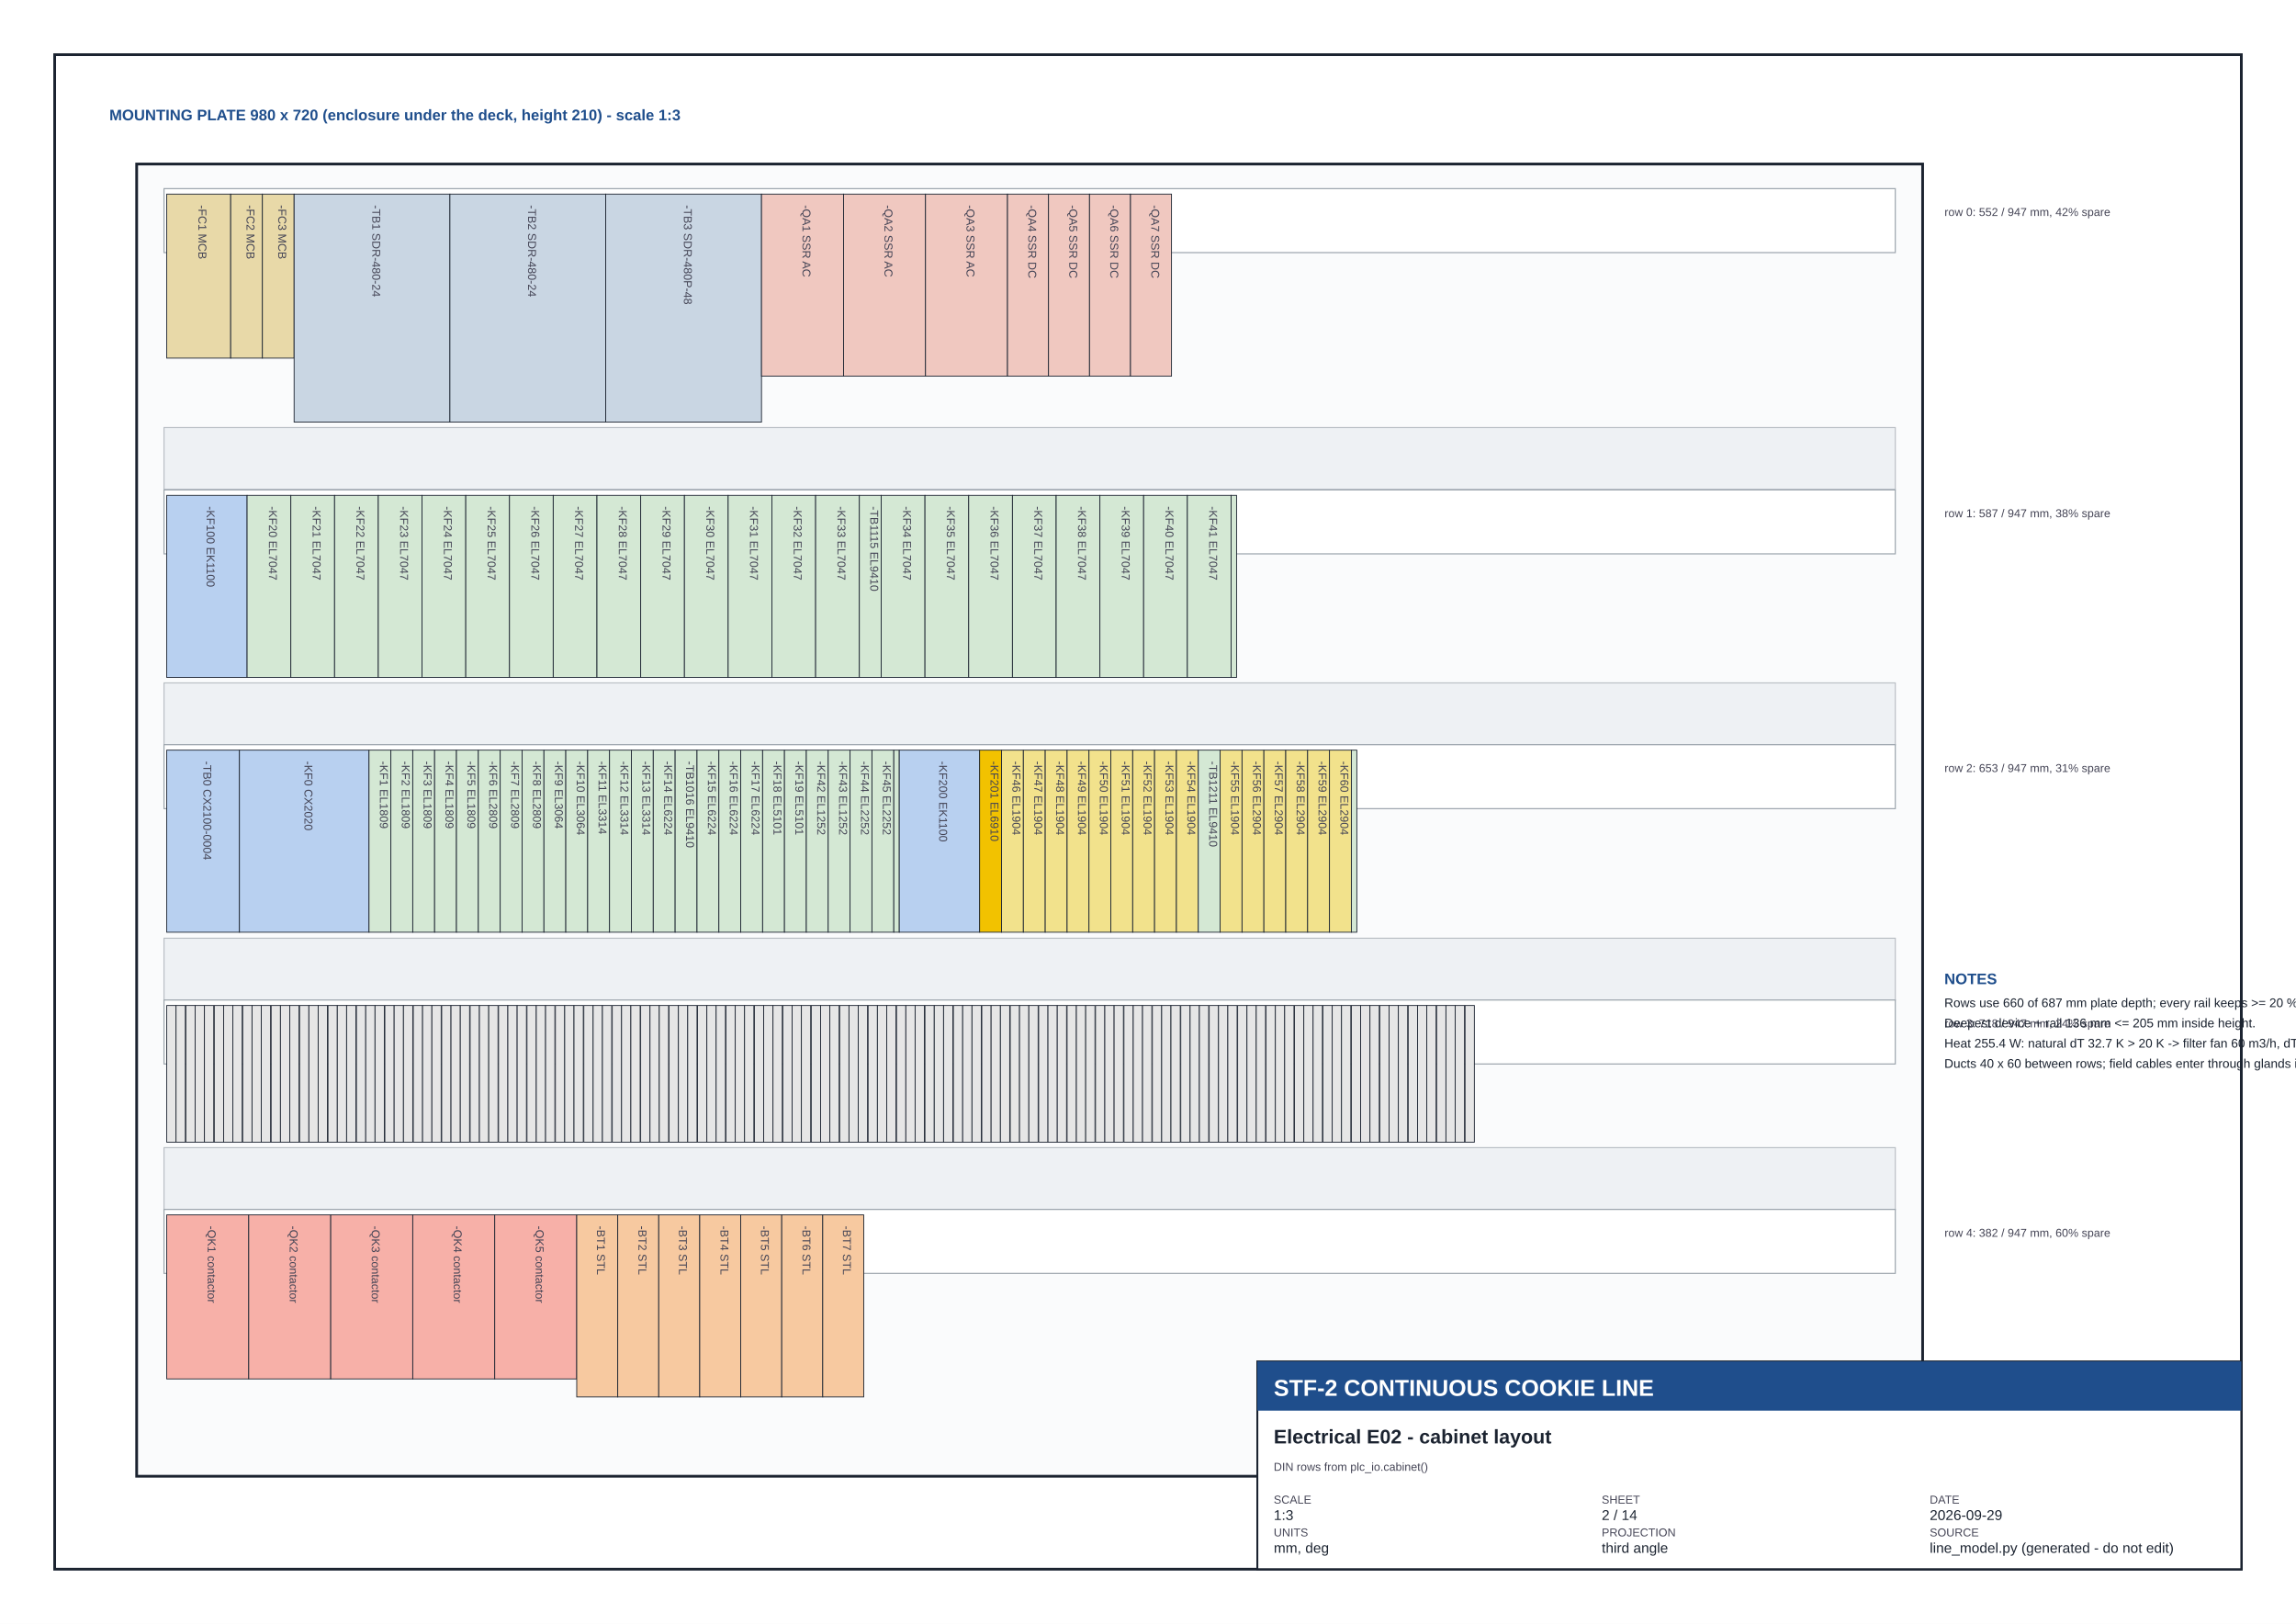
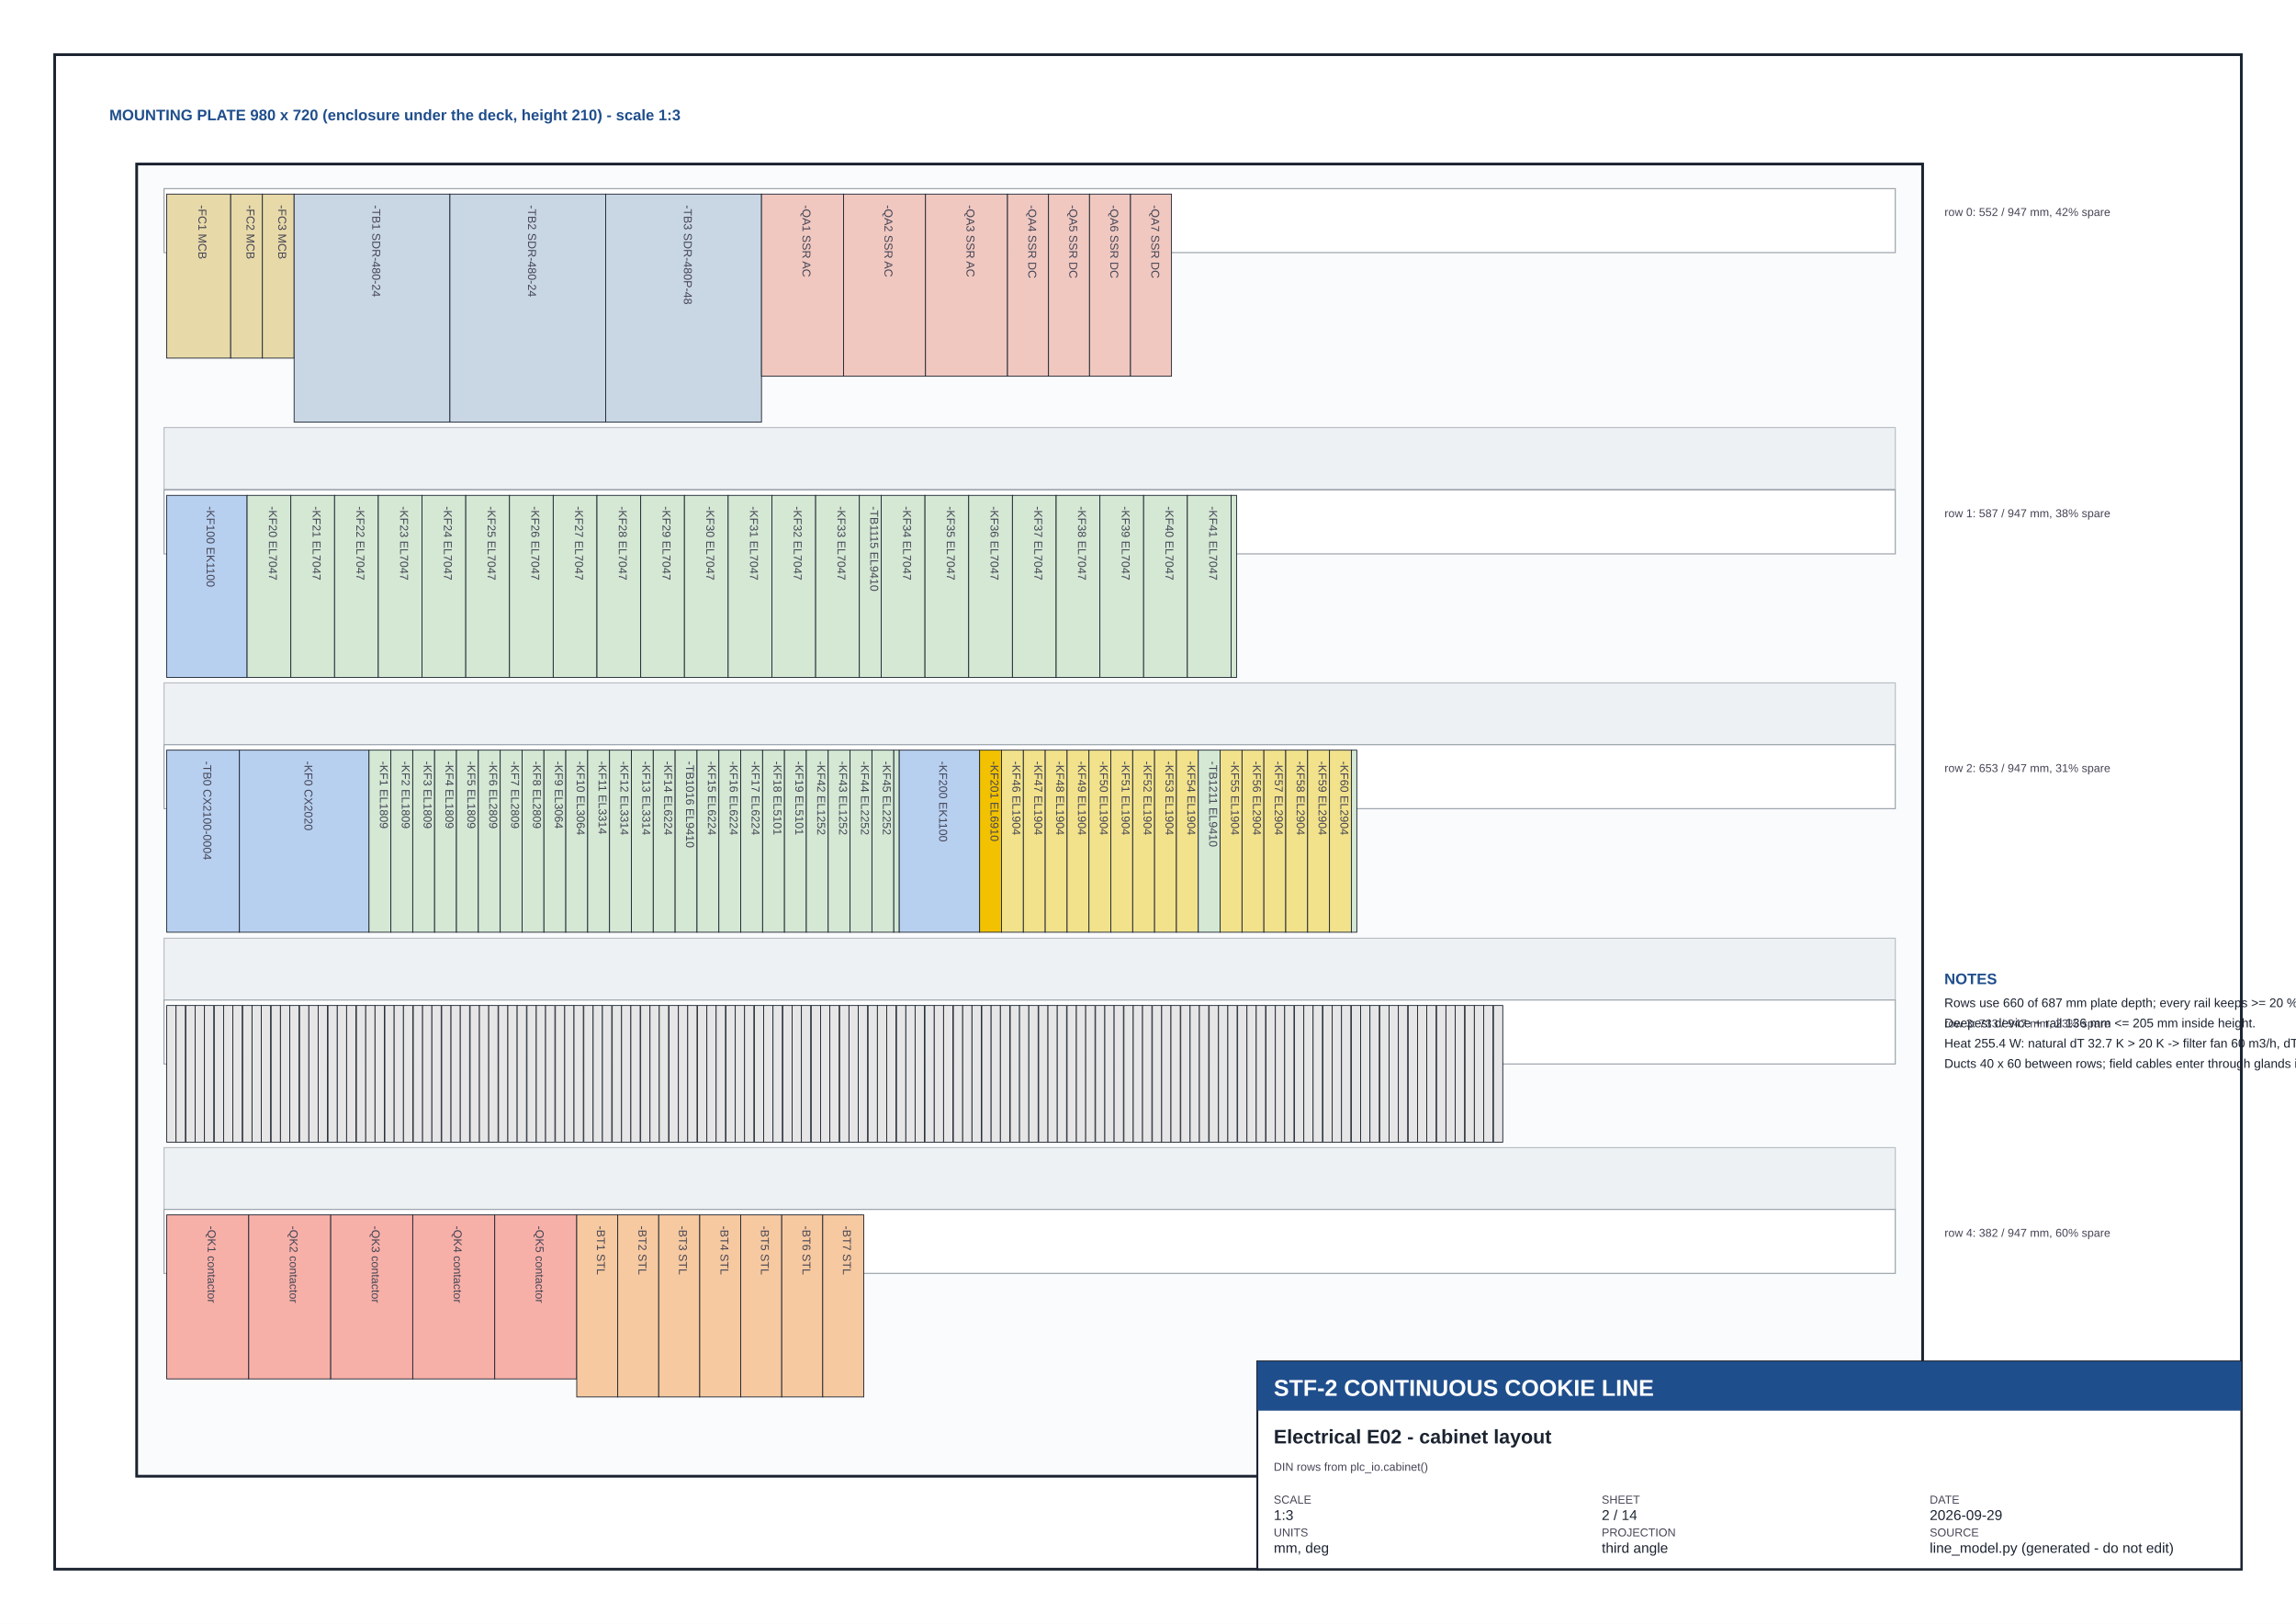
<svg xmlns="http://www.w3.org/2000/svg" width="420mm" height="297mm" viewBox="0 0 420 297">
  <defs>
    <marker id="a" viewBox="0 0 10 10" refX="5" refY="5" markerWidth="4" markerHeight="4" orient="auto-start-reverse">
      <path d="M0,2 L10,5 L0,8 z" fill="#1b2330" />
    </marker>
    <marker id="f" viewBox="0 0 10 10" refX="5" refY="5" markerWidth="5" markerHeight="5" orient="auto">
      <path d="M0,1 L10,5 L0,9 z" fill="#1f4e8c" />
    </marker>
    <pattern id="hatch" width="1.6" height="1.6" patternUnits="userSpaceOnUse" patternTransform="rotate(45)">
      <rect width="1.6" height="1.6" fill="#eef1f5" />
      <line x1="0" y1="0" x2="0" y2="1.6" stroke="#1b2330" stroke-width=".18" />
    </pattern>
  </defs>
  <style>
text{font-family:'Helvetica Neue',Arial,sans-serif;fill:#1b2330}
.vt{font-size:3.2px;font-weight:700;letter-spacing:.3px}
.dt{font-size:2.3px}
.dim{stroke:#1b2330;stroke-width:.15;fill:none}
.ext{stroke:#1b2330;stroke-width:.1}
.tb{font-size:2.6px}.tbh{font-size:4.2px;font-weight:700}.tbs{font-size:2.1px;fill:#445}
.nt{font-size:2.3px}.nh{font-size:2.8px;font-weight:700;fill:#1f4e8c}
.co{font-size:2.1px}.col{stroke:#1f4e8c;stroke-width:.15}
</style>
  <rect width="420" height="297" fill="#ffffff" />
  <rect x="10" y="10" width="400" height="277" fill="none" stroke="#1b2330" stroke-width=".5" />
  <text x="20.0" y="22.0" class="nh" text-anchor="start">MOUNTING PLATE 980 x 720 (enclosure under the deck, height 210) - scale 1:3</text>
  <rect x="25.0" y="30.0" width="326.7" height="240.0" fill="#fafbfc" stroke="#1b2330" stroke-width="0.5" />
  <rect x="30.0" y="34.5" width="316.7" height="11.7" fill="#ffffff" stroke="#9aa3ab" stroke-width="0.2" />
  <rect x="30.0" y="78.2" width="316.7" height="11.3" fill="#eef1f4" stroke="#b9bec4" stroke-width="0.2" />
  <rect x="30.5" y="35.5" width="11.7" height="30.0" fill="#e8d9a8" stroke="#1b2330" stroke-width="0.15" />
  <text x="36.3" y="37.5" class="tbs" transform="rotate(90 36.3 37.5)">-FC1 MCB</text>
  <rect x="42.2" y="35.5" width="5.8" height="30.0" fill="#e8d9a8" stroke="#1b2330" stroke-width="0.15" />
  <text x="45.1" y="37.5" class="tbs" transform="rotate(90 45.1 37.5)">-FC2 MCB</text>
  <rect x="48.0" y="35.5" width="5.8" height="30.0" fill="#e8d9a8" stroke="#1b2330" stroke-width="0.15" />
  <text x="50.9" y="37.5" class="tbs" transform="rotate(90 50.9 37.5)">-FC3 MCB</text>
  <rect x="53.8" y="35.5" width="28.5" height="41.7" fill="#c9d6e3" stroke="#1b2330" stroke-width="0.15" />
  <text x="68.1" y="37.5" class="tbs" transform="rotate(90 68.1 37.5)">-TB1 SDR-480-24</text>
  <rect x="82.3" y="35.5" width="28.5" height="41.7" fill="#c9d6e3" stroke="#1b2330" stroke-width="0.15" />
  <text x="96.6" y="37.5" class="tbs" transform="rotate(90 96.6 37.5)">-TB2 SDR-480-24</text>
  <rect x="110.8" y="35.5" width="28.5" height="41.7" fill="#c9d6e3" stroke="#1b2330" stroke-width="0.15" />
  <text x="125.1" y="37.5" class="tbs" transform="rotate(90 125.1 37.5)">-TB3 SDR-480P-48</text>
  <rect x="139.3" y="35.5" width="15.0" height="33.3" fill="#f0c8c0" stroke="#1b2330" stroke-width="0.15" />
  <text x="146.8" y="37.5" class="tbs" transform="rotate(90 146.8 37.5)">-QA1 SSR AC</text>
  <rect x="154.3" y="35.5" width="15.0" height="33.3" fill="#f0c8c0" stroke="#1b2330" stroke-width="0.15" />
  <text x="161.8" y="37.5" class="tbs" transform="rotate(90 161.8 37.5)">-QA2 SSR AC</text>
  <rect x="169.3" y="35.5" width="15.0" height="33.3" fill="#f0c8c0" stroke="#1b2330" stroke-width="0.15" />
  <text x="176.8" y="37.5" class="tbs" transform="rotate(90 176.8 37.5)">-QA3 SSR AC</text>
  <rect x="184.3" y="35.5" width="7.5" height="33.3" fill="#f0c8c0" stroke="#1b2330" stroke-width="0.15" />
  <text x="188.1" y="37.5" class="tbs" transform="rotate(90 188.1 37.5)">-QA4 SSR DC</text>
  <rect x="191.8" y="35.5" width="7.5" height="33.3" fill="#f0c8c0" stroke="#1b2330" stroke-width="0.15" />
  <text x="195.6" y="37.5" class="tbs" transform="rotate(90 195.6 37.5)">-QA5 SSR DC</text>
  <rect x="199.3" y="35.5" width="7.5" height="33.3" fill="#f0c8c0" stroke="#1b2330" stroke-width="0.15" />
  <text x="203.1" y="37.5" class="tbs" transform="rotate(90 203.1 37.5)">-QA6 SSR DC</text>
  <rect x="206.8" y="35.5" width="7.5" height="33.3" fill="#f0c8c0" stroke="#1b2330" stroke-width="0.15" />
  <text x="210.6" y="37.5" class="tbs" transform="rotate(90 210.6 37.5)">-QA7 SSR DC</text>
  <text x="355.7" y="39.5" class="tbs" text-anchor="start">row 0: 552 / 947 mm, 42% spare</text>
  <rect x="30.0" y="89.6" width="316.7" height="11.7" fill="#ffffff" stroke="#9aa3ab" stroke-width="0.2" />
  <rect x="30.0" y="124.9" width="316.7" height="11.3" fill="#eef1f4" stroke="#b9bec4" stroke-width="0.2" />
  <rect x="30.5" y="90.6" width="14.7" height="33.3" fill="#b8d0f0" stroke="#1b2330" stroke-width="0.15" />
  <text x="37.8" y="92.6" class="tbs" transform="rotate(90 37.8 92.6)">-KF100 EK1100</text>
  <rect x="45.2" y="90.6" width="8.0" height="33.3" fill="#d4e8d4" stroke="#1b2330" stroke-width="0.15" />
  <text x="49.2" y="92.6" class="tbs" transform="rotate(90 49.2 92.6)">-KF20 EL7047</text>
  <rect x="53.2" y="90.6" width="8.0" height="33.3" fill="#d4e8d4" stroke="#1b2330" stroke-width="0.15" />
  <text x="57.2" y="92.6" class="tbs" transform="rotate(90 57.2 92.6)">-KF21 EL7047</text>
  <rect x="61.2" y="90.6" width="8.0" height="33.3" fill="#d4e8d4" stroke="#1b2330" stroke-width="0.15" />
  <text x="65.2" y="92.6" class="tbs" transform="rotate(90 65.2 92.6)">-KF22 EL7047</text>
  <rect x="69.2" y="90.6" width="8.0" height="33.3" fill="#d4e8d4" stroke="#1b2330" stroke-width="0.15" />
  <text x="73.2" y="92.6" class="tbs" transform="rotate(90 73.2 92.6)">-KF23 EL7047</text>
  <rect x="77.2" y="90.6" width="8.0" height="33.3" fill="#d4e8d4" stroke="#1b2330" stroke-width="0.15" />
  <text x="81.2" y="92.6" class="tbs" transform="rotate(90 81.2 92.6)">-KF24 EL7047</text>
  <rect x="85.2" y="90.6" width="8.0" height="33.3" fill="#d4e8d4" stroke="#1b2330" stroke-width="0.15" />
  <text x="89.2" y="92.6" class="tbs" transform="rotate(90 89.2 92.6)">-KF25 EL7047</text>
  <rect x="93.2" y="90.6" width="8.0" height="33.3" fill="#d4e8d4" stroke="#1b2330" stroke-width="0.15" />
  <text x="97.2" y="92.6" class="tbs" transform="rotate(90 97.2 92.6)">-KF26 EL7047</text>
  <rect x="101.2" y="90.6" width="8.0" height="33.3" fill="#d4e8d4" stroke="#1b2330" stroke-width="0.15" />
  <text x="105.2" y="92.6" class="tbs" transform="rotate(90 105.2 92.6)">-KF27 EL7047</text>
  <rect x="109.2" y="90.6" width="8.0" height="33.3" fill="#d4e8d4" stroke="#1b2330" stroke-width="0.15" />
  <text x="113.2" y="92.6" class="tbs" transform="rotate(90 113.2 92.6)">-KF28 EL7047</text>
  <rect x="117.2" y="90.6" width="8.0" height="33.3" fill="#d4e8d4" stroke="#1b2330" stroke-width="0.15" />
  <text x="121.2" y="92.6" class="tbs" transform="rotate(90 121.2 92.6)">-KF29 EL7047</text>
  <rect x="125.2" y="90.6" width="8.0" height="33.3" fill="#d4e8d4" stroke="#1b2330" stroke-width="0.15" />
  <text x="129.2" y="92.6" class="tbs" transform="rotate(90 129.2 92.6)">-KF30 EL7047</text>
  <rect x="133.2" y="90.6" width="8.0" height="33.3" fill="#d4e8d4" stroke="#1b2330" stroke-width="0.15" />
  <text x="137.2" y="92.6" class="tbs" transform="rotate(90 137.2 92.6)">-KF31 EL7047</text>
  <rect x="141.2" y="90.6" width="8.0" height="33.3" fill="#d4e8d4" stroke="#1b2330" stroke-width="0.15" />
  <text x="145.2" y="92.6" class="tbs" transform="rotate(90 145.2 92.6)">-KF32 EL7047</text>
  <rect x="149.2" y="90.6" width="8.0" height="33.3" fill="#d4e8d4" stroke="#1b2330" stroke-width="0.15" />
  <text x="153.2" y="92.6" class="tbs" transform="rotate(90 153.2 92.6)">-KF33 EL7047</text>
  <rect x="157.2" y="90.6" width="4.0" height="33.3" fill="#d4e8d4" stroke="#1b2330" stroke-width="0.15" />
  <text x="159.2" y="92.6" class="tbs" transform="rotate(90 159.2 92.6)">-TB1115 EL9410</text>
  <rect x="161.2" y="90.6" width="8.0" height="33.3" fill="#d4e8d4" stroke="#1b2330" stroke-width="0.15" />
  <text x="165.2" y="92.6" class="tbs" transform="rotate(90 165.2 92.6)">-KF34 EL7047</text>
  <rect x="169.2" y="90.6" width="8.0" height="33.3" fill="#d4e8d4" stroke="#1b2330" stroke-width="0.15" />
  <text x="173.2" y="92.6" class="tbs" transform="rotate(90 173.2 92.6)">-KF35 EL7047</text>
  <rect x="177.2" y="90.6" width="8.0" height="33.3" fill="#d4e8d4" stroke="#1b2330" stroke-width="0.15" />
  <text x="181.2" y="92.6" class="tbs" transform="rotate(90 181.2 92.6)">-KF36 EL7047</text>
  <rect x="185.2" y="90.6" width="8.0" height="33.3" fill="#d4e8d4" stroke="#1b2330" stroke-width="0.15" />
  <text x="189.2" y="92.6" class="tbs" transform="rotate(90 189.2 92.6)">-KF37 EL7047</text>
  <rect x="193.2" y="90.6" width="8.0" height="33.3" fill="#d4e8d4" stroke="#1b2330" stroke-width="0.15" />
  <text x="197.2" y="92.6" class="tbs" transform="rotate(90 197.2 92.6)">-KF38 EL7047</text>
  <rect x="201.2" y="90.6" width="8.0" height="33.3" fill="#d4e8d4" stroke="#1b2330" stroke-width="0.15" />
  <text x="205.2" y="92.6" class="tbs" transform="rotate(90 205.2 92.6)">-KF39 EL7047</text>
  <rect x="209.2" y="90.6" width="8.0" height="33.3" fill="#d4e8d4" stroke="#1b2330" stroke-width="0.15" />
  <text x="213.2" y="92.6" class="tbs" transform="rotate(90 213.2 92.6)">-KF40 EL7047</text>
  <rect x="217.2" y="90.6" width="8.0" height="33.3" fill="#d4e8d4" stroke="#1b2330" stroke-width="0.15" />
  <text x="221.2" y="92.6" class="tbs" transform="rotate(90 221.2 92.6)">-KF41 EL7047</text>
  <rect x="225.2" y="90.6" width="1.0" height="33.3" fill="#d4e8d4" stroke="#1b2330" stroke-width="0.15" />
  <text x="355.7" y="94.6" class="tbs" text-anchor="start">row 1: 587 / 947 mm, 38% spare</text>
  <rect x="30.0" y="136.2" width="316.7" height="11.7" fill="#ffffff" stroke="#9aa3ab" stroke-width="0.2" />
  <rect x="30.0" y="171.6" width="316.7" height="11.3" fill="#eef1f4" stroke="#b9bec4" stroke-width="0.2" />
  <rect x="30.5" y="137.2" width="13.3" height="33.3" fill="#b8d0f0" stroke="#1b2330" stroke-width="0.15" />
  <text x="37.2" y="139.2" class="tbs" transform="rotate(90 37.2 139.2)">-TB0 CX2100-0004</text>
  <rect x="43.8" y="137.2" width="23.7" height="33.3" fill="#b8d0f0" stroke="#1b2330" stroke-width="0.15" />
  <text x="55.7" y="139.2" class="tbs" transform="rotate(90 55.7 139.2)">-KF0 CX2020</text>
  <rect x="67.5" y="137.2" width="4.0" height="33.3" fill="#d4e8d4" stroke="#1b2330" stroke-width="0.15" />
  <text x="69.5" y="139.2" class="tbs" transform="rotate(90 69.5 139.2)">-KF1 EL1809</text>
  <rect x="71.5" y="137.2" width="4.0" height="33.3" fill="#d4e8d4" stroke="#1b2330" stroke-width="0.15" />
  <text x="73.5" y="139.2" class="tbs" transform="rotate(90 73.5 139.2)">-KF2 EL1809</text>
  <rect x="75.5" y="137.2" width="4.0" height="33.3" fill="#d4e8d4" stroke="#1b2330" stroke-width="0.15" />
  <text x="77.5" y="139.2" class="tbs" transform="rotate(90 77.5 139.2)">-KF3 EL1809</text>
  <rect x="79.5" y="137.2" width="4.0" height="33.3" fill="#d4e8d4" stroke="#1b2330" stroke-width="0.15" />
  <text x="81.5" y="139.2" class="tbs" transform="rotate(90 81.5 139.2)">-KF4 EL1809</text>
  <rect x="83.5" y="137.2" width="4.0" height="33.3" fill="#d4e8d4" stroke="#1b2330" stroke-width="0.15" />
  <text x="85.5" y="139.2" class="tbs" transform="rotate(90 85.5 139.2)">-KF5 EL1809</text>
  <rect x="87.5" y="137.2" width="4.0" height="33.3" fill="#d4e8d4" stroke="#1b2330" stroke-width="0.15" />
  <text x="89.5" y="139.2" class="tbs" transform="rotate(90 89.5 139.2)">-KF6 EL2809</text>
  <rect x="91.5" y="137.2" width="4.0" height="33.3" fill="#d4e8d4" stroke="#1b2330" stroke-width="0.15" />
  <text x="93.5" y="139.2" class="tbs" transform="rotate(90 93.5 139.2)">-KF7 EL2809</text>
  <rect x="95.5" y="137.2" width="4.0" height="33.3" fill="#d4e8d4" stroke="#1b2330" stroke-width="0.15" />
  <text x="97.5" y="139.2" class="tbs" transform="rotate(90 97.5 139.2)">-KF8 EL2809</text>
  <rect x="99.5" y="137.2" width="4.0" height="33.3" fill="#d4e8d4" stroke="#1b2330" stroke-width="0.15" />
  <text x="101.5" y="139.2" class="tbs" transform="rotate(90 101.5 139.2)">-KF9 EL3064</text>
  <rect x="103.5" y="137.2" width="4.0" height="33.3" fill="#d4e8d4" stroke="#1b2330" stroke-width="0.15" />
  <text x="105.5" y="139.2" class="tbs" transform="rotate(90 105.5 139.2)">-KF10 EL3064</text>
  <rect x="107.5" y="137.2" width="4.0" height="33.3" fill="#d4e8d4" stroke="#1b2330" stroke-width="0.15" />
  <text x="109.5" y="139.2" class="tbs" transform="rotate(90 109.5 139.2)">-KF11 EL3314</text>
  <rect x="111.5" y="137.2" width="4.0" height="33.3" fill="#d4e8d4" stroke="#1b2330" stroke-width="0.15" />
  <text x="113.5" y="139.2" class="tbs" transform="rotate(90 113.5 139.2)">-KF12 EL3314</text>
  <rect x="115.5" y="137.2" width="4.0" height="33.3" fill="#d4e8d4" stroke="#1b2330" stroke-width="0.15" />
  <text x="117.5" y="139.2" class="tbs" transform="rotate(90 117.5 139.2)">-KF13 EL3314</text>
  <rect x="119.5" y="137.2" width="4.0" height="33.3" fill="#d4e8d4" stroke="#1b2330" stroke-width="0.15" />
  <text x="121.5" y="139.2" class="tbs" transform="rotate(90 121.5 139.2)">-KF14 EL6224</text>
  <rect x="123.5" y="137.2" width="4.0" height="33.3" fill="#d4e8d4" stroke="#1b2330" stroke-width="0.15" />
  <text x="125.5" y="139.2" class="tbs" transform="rotate(90 125.5 139.2)">-TB1016 EL9410</text>
  <rect x="127.5" y="137.2" width="4.0" height="33.3" fill="#d4e8d4" stroke="#1b2330" stroke-width="0.15" />
  <text x="129.5" y="139.2" class="tbs" transform="rotate(90 129.5 139.2)">-KF15 EL6224</text>
  <rect x="131.5" y="137.2" width="4.0" height="33.3" fill="#d4e8d4" stroke="#1b2330" stroke-width="0.15" />
  <text x="133.5" y="139.2" class="tbs" transform="rotate(90 133.5 139.2)">-KF16 EL6224</text>
  <rect x="135.5" y="137.2" width="4.0" height="33.3" fill="#d4e8d4" stroke="#1b2330" stroke-width="0.15" />
  <text x="137.5" y="139.2" class="tbs" transform="rotate(90 137.5 139.2)">-KF17 EL6224</text>
  <rect x="139.5" y="137.2" width="4.0" height="33.3" fill="#d4e8d4" stroke="#1b2330" stroke-width="0.15" />
  <text x="141.5" y="139.2" class="tbs" transform="rotate(90 141.5 139.2)">-KF18 EL5101</text>
  <rect x="143.5" y="137.2" width="4.0" height="33.3" fill="#d4e8d4" stroke="#1b2330" stroke-width="0.15" />
  <text x="145.5" y="139.2" class="tbs" transform="rotate(90 145.5 139.2)">-KF19 EL5101</text>
  <rect x="147.5" y="137.2" width="4.0" height="33.3" fill="#d4e8d4" stroke="#1b2330" stroke-width="0.15" />
  <text x="149.5" y="139.2" class="tbs" transform="rotate(90 149.5 139.2)">-KF42 EL1252</text>
  <rect x="151.5" y="137.2" width="4.0" height="33.3" fill="#d4e8d4" stroke="#1b2330" stroke-width="0.15" />
  <text x="153.5" y="139.2" class="tbs" transform="rotate(90 153.5 139.2)">-KF43 EL1252</text>
  <rect x="155.5" y="137.2" width="4.0" height="33.3" fill="#d4e8d4" stroke="#1b2330" stroke-width="0.15" />
  <text x="157.5" y="139.2" class="tbs" transform="rotate(90 157.5 139.2)">-KF44 EL2252</text>
  <rect x="159.5" y="137.2" width="4.0" height="33.3" fill="#d4e8d4" stroke="#1b2330" stroke-width="0.15" />
  <text x="161.5" y="139.2" class="tbs" transform="rotate(90 161.5 139.2)">-KF45 EL2252</text>
  <rect x="163.5" y="137.2" width="1.0" height="33.3" fill="#d4e8d4" stroke="#1b2330" stroke-width="0.15" />
  <rect x="164.5" y="137.2" width="14.7" height="33.3" fill="#b8d0f0" stroke="#1b2330" stroke-width="0.15" />
  <text x="171.8" y="139.2" class="tbs" transform="rotate(90 171.8 139.2)">-KF200 EK1100</text>
  <rect x="179.2" y="137.2" width="4.0" height="33.3" fill="#f2c200" stroke="#1b2330" stroke-width="0.15" />
  <text x="181.2" y="139.2" class="tbs" transform="rotate(90 181.2 139.2)">-KF201 EL6910</text>
  <rect x="183.2" y="137.2" width="4.0" height="33.3" fill="#f2e28c" stroke="#1b2330" stroke-width="0.15" />
  <text x="185.2" y="139.2" class="tbs" transform="rotate(90 185.2 139.2)">-KF46 EL1904</text>
  <rect x="187.2" y="137.2" width="4.0" height="33.3" fill="#f2e28c" stroke="#1b2330" stroke-width="0.15" />
  <text x="189.2" y="139.2" class="tbs" transform="rotate(90 189.2 139.2)">-KF47 EL1904</text>
  <rect x="191.2" y="137.2" width="4.0" height="33.3" fill="#f2e28c" stroke="#1b2330" stroke-width="0.15" />
  <text x="193.2" y="139.2" class="tbs" transform="rotate(90 193.2 139.2)">-KF48 EL1904</text>
  <rect x="195.2" y="137.2" width="4.0" height="33.3" fill="#f2e28c" stroke="#1b2330" stroke-width="0.15" />
  <text x="197.2" y="139.2" class="tbs" transform="rotate(90 197.2 139.2)">-KF49 EL1904</text>
  <rect x="199.2" y="137.2" width="4.0" height="33.3" fill="#f2e28c" stroke="#1b2330" stroke-width="0.15" />
  <text x="201.2" y="139.2" class="tbs" transform="rotate(90 201.2 139.2)">-KF50 EL1904</text>
  <rect x="203.2" y="137.2" width="4.0" height="33.3" fill="#f2e28c" stroke="#1b2330" stroke-width="0.15" />
  <text x="205.2" y="139.2" class="tbs" transform="rotate(90 205.2 139.2)">-KF51 EL1904</text>
  <rect x="207.2" y="137.2" width="4.0" height="33.3" fill="#f2e28c" stroke="#1b2330" stroke-width="0.15" />
  <text x="209.2" y="139.2" class="tbs" transform="rotate(90 209.2 139.2)">-KF52 EL1904</text>
  <rect x="211.2" y="137.2" width="4.0" height="33.3" fill="#f2e28c" stroke="#1b2330" stroke-width="0.15" />
  <text x="213.2" y="139.2" class="tbs" transform="rotate(90 213.2 139.2)">-KF53 EL1904</text>
  <rect x="215.2" y="137.2" width="4.0" height="33.3" fill="#f2e28c" stroke="#1b2330" stroke-width="0.15" />
  <text x="217.2" y="139.2" class="tbs" transform="rotate(90 217.2 139.2)">-KF54 EL1904</text>
  <rect x="219.2" y="137.2" width="4.0" height="33.3" fill="#d4e8d4" stroke="#1b2330" stroke-width="0.15" />
  <text x="221.2" y="139.2" class="tbs" transform="rotate(90 221.2 139.2)">-TB1211 EL9410</text>
  <rect x="223.2" y="137.2" width="4.0" height="33.3" fill="#f2e28c" stroke="#1b2330" stroke-width="0.15" />
  <text x="225.2" y="139.2" class="tbs" transform="rotate(90 225.2 139.2)">-KF55 EL1904</text>
  <rect x="227.2" y="137.2" width="4.0" height="33.3" fill="#f2e28c" stroke="#1b2330" stroke-width="0.15" />
  <text x="229.2" y="139.2" class="tbs" transform="rotate(90 229.2 139.2)">-KF56 EL2904</text>
  <rect x="231.2" y="137.2" width="4.0" height="33.3" fill="#f2e28c" stroke="#1b2330" stroke-width="0.15" />
  <text x="233.2" y="139.2" class="tbs" transform="rotate(90 233.2 139.2)">-KF57 EL2904</text>
  <rect x="235.2" y="137.2" width="4.0" height="33.3" fill="#f2e28c" stroke="#1b2330" stroke-width="0.15" />
  <text x="237.2" y="139.2" class="tbs" transform="rotate(90 237.2 139.2)">-KF58 EL2904</text>
  <rect x="239.2" y="137.2" width="4.0" height="33.3" fill="#f2e28c" stroke="#1b2330" stroke-width="0.15" />
  <text x="241.2" y="139.2" class="tbs" transform="rotate(90 241.2 139.2)">-KF59 EL2904</text>
  <rect x="243.2" y="137.2" width="4.0" height="33.3" fill="#f2e28c" stroke="#1b2330" stroke-width="0.15" />
  <text x="245.2" y="139.2" class="tbs" transform="rotate(90 245.2 139.2)">-KF60 EL2904</text>
  <rect x="247.2" y="137.2" width="1.0" height="33.3" fill="#d4e8d4" stroke="#1b2330" stroke-width="0.15" />
  <text x="355.7" y="141.2" class="tbs" text-anchor="start">row 2: 653 / 947 mm, 31% spare</text>
  <rect x="30.0" y="182.9" width="316.7" height="11.7" fill="#ffffff" stroke="#9aa3ab" stroke-width="0.2" />
  <rect x="30.0" y="209.9" width="316.7" height="11.3" fill="#eef1f4" stroke="#b9bec4" stroke-width="0.2" />
  <rect x="30.5" y="183.9" width="1.7" height="25.0" fill="#e6e6e6" stroke="#1b2330" stroke-width="0.15" />
  <rect x="32.2" y="183.9" width="1.7" height="25.0" fill="#e6e6e6" stroke="#1b2330" stroke-width="0.15" />
  <rect x="34.0" y="183.9" width="1.7" height="25.0" fill="#e6e6e6" stroke="#1b2330" stroke-width="0.15" />
  <rect x="35.7" y="183.9" width="1.7" height="25.0" fill="#e6e6e6" stroke="#1b2330" stroke-width="0.15" />
  <rect x="37.4" y="183.9" width="1.7" height="25.0" fill="#e6e6e6" stroke="#1b2330" stroke-width="0.15" />
  <rect x="39.2" y="183.9" width="1.7" height="25.0" fill="#e6e6e6" stroke="#1b2330" stroke-width="0.15" />
  <rect x="40.9" y="183.9" width="1.7" height="25.0" fill="#e6e6e6" stroke="#1b2330" stroke-width="0.15" />
  <rect x="42.6" y="183.9" width="1.7" height="25.0" fill="#e6e6e6" stroke="#1b2330" stroke-width="0.15" />
  <rect x="44.4" y="183.9" width="1.7" height="25.0" fill="#e6e6e6" stroke="#1b2330" stroke-width="0.15" />
  <rect x="46.1" y="183.9" width="1.7" height="25.0" fill="#e6e6e6" stroke="#1b2330" stroke-width="0.15" />
  <rect x="47.8" y="183.9" width="1.7" height="25.0" fill="#e6e6e6" stroke="#1b2330" stroke-width="0.15" />
  <rect x="49.6" y="183.9" width="1.7" height="25.0" fill="#e6e6e6" stroke="#1b2330" stroke-width="0.15" />
  <rect x="51.3" y="183.9" width="1.7" height="25.0" fill="#e6e6e6" stroke="#1b2330" stroke-width="0.15" />
  <rect x="53.0" y="183.9" width="1.7" height="25.0" fill="#e6e6e6" stroke="#1b2330" stroke-width="0.15" />
  <rect x="54.8" y="183.9" width="1.7" height="25.0" fill="#e6e6e6" stroke="#1b2330" stroke-width="0.15" />
  <rect x="56.5" y="183.9" width="1.7" height="25.0" fill="#e6e6e6" stroke="#1b2330" stroke-width="0.15" />
  <rect x="58.2" y="183.9" width="1.7" height="25.0" fill="#e6e6e6" stroke="#1b2330" stroke-width="0.15" />
  <rect x="60.0" y="183.9" width="1.7" height="25.0" fill="#e6e6e6" stroke="#1b2330" stroke-width="0.15" />
  <rect x="61.7" y="183.9" width="1.7" height="25.0" fill="#e6e6e6" stroke="#1b2330" stroke-width="0.15" />
  <rect x="63.4" y="183.9" width="1.7" height="25.0" fill="#e6e6e6" stroke="#1b2330" stroke-width="0.15" />
  <rect x="65.2" y="183.9" width="1.7" height="25.0" fill="#e6e6e6" stroke="#1b2330" stroke-width="0.15" />
  <rect x="66.9" y="183.9" width="1.7" height="25.0" fill="#e6e6e6" stroke="#1b2330" stroke-width="0.15" />
  <rect x="68.6" y="183.9" width="1.7" height="25.0" fill="#e6e6e6" stroke="#1b2330" stroke-width="0.15" />
  <rect x="70.4" y="183.9" width="1.7" height="25.0" fill="#e6e6e6" stroke="#1b2330" stroke-width="0.15" />
  <rect x="72.1" y="183.9" width="1.7" height="25.0" fill="#e6e6e6" stroke="#1b2330" stroke-width="0.15" />
  <rect x="73.8" y="183.9" width="1.7" height="25.0" fill="#e6e6e6" stroke="#1b2330" stroke-width="0.15" />
  <rect x="75.6" y="183.9" width="1.7" height="25.0" fill="#e6e6e6" stroke="#1b2330" stroke-width="0.15" />
  <rect x="77.3" y="183.9" width="1.7" height="25.0" fill="#e6e6e6" stroke="#1b2330" stroke-width="0.15" />
  <rect x="79.0" y="183.9" width="1.7" height="25.0" fill="#e6e6e6" stroke="#1b2330" stroke-width="0.15" />
  <rect x="80.8" y="183.9" width="1.7" height="25.0" fill="#e6e6e6" stroke="#1b2330" stroke-width="0.15" />
  <rect x="82.5" y="183.9" width="1.7" height="25.0" fill="#e6e6e6" stroke="#1b2330" stroke-width="0.15" />
  <rect x="84.2" y="183.9" width="1.7" height="25.0" fill="#e6e6e6" stroke="#1b2330" stroke-width="0.15" />
  <rect x="86.0" y="183.9" width="1.7" height="25.0" fill="#e6e6e6" stroke="#1b2330" stroke-width="0.15" />
  <rect x="87.7" y="183.9" width="1.7" height="25.0" fill="#e6e6e6" stroke="#1b2330" stroke-width="0.15" />
  <rect x="89.4" y="183.9" width="1.7" height="25.0" fill="#e6e6e6" stroke="#1b2330" stroke-width="0.15" />
  <rect x="91.2" y="183.9" width="1.7" height="25.0" fill="#e6e6e6" stroke="#1b2330" stroke-width="0.15" />
  <rect x="92.9" y="183.9" width="1.7" height="25.0" fill="#e6e6e6" stroke="#1b2330" stroke-width="0.15" />
  <rect x="94.6" y="183.9" width="1.7" height="25.0" fill="#e6e6e6" stroke="#1b2330" stroke-width="0.15" />
  <rect x="96.4" y="183.9" width="1.7" height="25.0" fill="#e6e6e6" stroke="#1b2330" stroke-width="0.15" />
  <rect x="98.1" y="183.9" width="1.7" height="25.0" fill="#e6e6e6" stroke="#1b2330" stroke-width="0.15" />
  <rect x="99.8" y="183.9" width="1.7" height="25.0" fill="#e6e6e6" stroke="#1b2330" stroke-width="0.15" />
  <rect x="101.6" y="183.9" width="1.7" height="25.0" fill="#e6e6e6" stroke="#1b2330" stroke-width="0.15" />
  <rect x="103.3" y="183.9" width="1.7" height="25.0" fill="#e6e6e6" stroke="#1b2330" stroke-width="0.15" />
  <rect x="105.0" y="183.9" width="1.7" height="25.0" fill="#e6e6e6" stroke="#1b2330" stroke-width="0.15" />
  <rect x="106.8" y="183.9" width="1.7" height="25.0" fill="#e6e6e6" stroke="#1b2330" stroke-width="0.15" />
  <rect x="108.5" y="183.9" width="1.7" height="25.0" fill="#e6e6e6" stroke="#1b2330" stroke-width="0.15" />
  <rect x="110.2" y="183.9" width="1.7" height="25.0" fill="#e6e6e6" stroke="#1b2330" stroke-width="0.15" />
  <rect x="112.0" y="183.9" width="1.7" height="25.0" fill="#e6e6e6" stroke="#1b2330" stroke-width="0.15" />
  <rect x="113.7" y="183.9" width="1.7" height="25.0" fill="#e6e6e6" stroke="#1b2330" stroke-width="0.15" />
  <rect x="115.4" y="183.9" width="1.7" height="25.0" fill="#e6e6e6" stroke="#1b2330" stroke-width="0.15" />
  <rect x="117.2" y="183.9" width="1.7" height="25.0" fill="#e6e6e6" stroke="#1b2330" stroke-width="0.15" />
  <rect x="118.9" y="183.9" width="1.7" height="25.0" fill="#e6e6e6" stroke="#1b2330" stroke-width="0.15" />
  <rect x="120.6" y="183.9" width="1.7" height="25.0" fill="#e6e6e6" stroke="#1b2330" stroke-width="0.15" />
  <rect x="122.4" y="183.9" width="1.7" height="25.0" fill="#e6e6e6" stroke="#1b2330" stroke-width="0.15" />
  <rect x="124.1" y="183.9" width="1.7" height="25.0" fill="#e6e6e6" stroke="#1b2330" stroke-width="0.15" />
  <rect x="125.8" y="183.9" width="1.7" height="25.0" fill="#e6e6e6" stroke="#1b2330" stroke-width="0.15" />
  <rect x="127.6" y="183.9" width="1.7" height="25.0" fill="#e6e6e6" stroke="#1b2330" stroke-width="0.15" />
  <rect x="129.3" y="183.9" width="1.7" height="25.0" fill="#e6e6e6" stroke="#1b2330" stroke-width="0.15" />
  <rect x="131.0" y="183.9" width="1.7" height="25.0" fill="#e6e6e6" stroke="#1b2330" stroke-width="0.15" />
  <rect x="132.8" y="183.9" width="1.7" height="25.0" fill="#e6e6e6" stroke="#1b2330" stroke-width="0.15" />
  <rect x="134.5" y="183.9" width="1.7" height="25.0" fill="#e6e6e6" stroke="#1b2330" stroke-width="0.15" />
  <rect x="136.2" y="183.9" width="1.7" height="25.0" fill="#e6e6e6" stroke="#1b2330" stroke-width="0.15" />
  <rect x="138.0" y="183.9" width="1.7" height="25.0" fill="#e6e6e6" stroke="#1b2330" stroke-width="0.15" />
  <rect x="139.7" y="183.9" width="1.7" height="25.0" fill="#e6e6e6" stroke="#1b2330" stroke-width="0.15" />
  <rect x="141.4" y="183.9" width="1.7" height="25.0" fill="#e6e6e6" stroke="#1b2330" stroke-width="0.15" />
  <rect x="143.2" y="183.9" width="1.7" height="25.0" fill="#e6e6e6" stroke="#1b2330" stroke-width="0.15" />
  <rect x="144.9" y="183.9" width="1.7" height="25.0" fill="#e6e6e6" stroke="#1b2330" stroke-width="0.15" />
  <rect x="146.6" y="183.9" width="1.7" height="25.0" fill="#e6e6e6" stroke="#1b2330" stroke-width="0.15" />
  <rect x="148.4" y="183.9" width="1.7" height="25.0" fill="#e6e6e6" stroke="#1b2330" stroke-width="0.15" />
  <rect x="150.1" y="183.9" width="1.7" height="25.0" fill="#e6e6e6" stroke="#1b2330" stroke-width="0.15" />
  <rect x="151.8" y="183.9" width="1.7" height="25.0" fill="#e6e6e6" stroke="#1b2330" stroke-width="0.15" />
  <rect x="153.6" y="183.9" width="1.7" height="25.0" fill="#e6e6e6" stroke="#1b2330" stroke-width="0.15" />
  <rect x="155.3" y="183.9" width="1.7" height="25.0" fill="#e6e6e6" stroke="#1b2330" stroke-width="0.15" />
  <rect x="157.0" y="183.9" width="1.7" height="25.0" fill="#e6e6e6" stroke="#1b2330" stroke-width="0.15" />
  <rect x="158.8" y="183.9" width="1.7" height="25.0" fill="#e6e6e6" stroke="#1b2330" stroke-width="0.15" />
  <rect x="160.5" y="183.9" width="1.7" height="25.0" fill="#e6e6e6" stroke="#1b2330" stroke-width="0.15" />
  <rect x="162.2" y="183.9" width="1.7" height="25.0" fill="#e6e6e6" stroke="#1b2330" stroke-width="0.15" />
  <rect x="164.0" y="183.9" width="1.7" height="25.0" fill="#e6e6e6" stroke="#1b2330" stroke-width="0.15" />
  <rect x="165.7" y="183.9" width="1.7" height="25.0" fill="#e6e6e6" stroke="#1b2330" stroke-width="0.15" />
  <rect x="167.4" y="183.9" width="1.7" height="25.0" fill="#e6e6e6" stroke="#1b2330" stroke-width="0.15" />
  <rect x="169.2" y="183.9" width="1.7" height="25.0" fill="#e6e6e6" stroke="#1b2330" stroke-width="0.15" />
  <rect x="170.9" y="183.9" width="1.7" height="25.0" fill="#e6e6e6" stroke="#1b2330" stroke-width="0.15" />
  <rect x="172.6" y="183.9" width="1.7" height="25.0" fill="#e6e6e6" stroke="#1b2330" stroke-width="0.15" />
  <rect x="174.4" y="183.9" width="1.7" height="25.0" fill="#e6e6e6" stroke="#1b2330" stroke-width="0.15" />
  <rect x="176.1" y="183.9" width="1.7" height="25.0" fill="#e6e6e6" stroke="#1b2330" stroke-width="0.15" />
  <rect x="177.8" y="183.9" width="1.7" height="25.0" fill="#e6e6e6" stroke="#1b2330" stroke-width="0.15" />
  <rect x="179.6" y="183.9" width="1.7" height="25.0" fill="#e6e6e6" stroke="#1b2330" stroke-width="0.15" />
  <rect x="181.3" y="183.9" width="1.7" height="25.0" fill="#e6e6e6" stroke="#1b2330" stroke-width="0.15" />
  <rect x="183.0" y="183.9" width="1.7" height="25.0" fill="#e6e6e6" stroke="#1b2330" stroke-width="0.15" />
  <rect x="184.8" y="183.9" width="1.7" height="25.0" fill="#e6e6e6" stroke="#1b2330" stroke-width="0.15" />
  <rect x="186.5" y="183.9" width="1.7" height="25.0" fill="#e6e6e6" stroke="#1b2330" stroke-width="0.15" />
  <rect x="188.2" y="183.9" width="1.7" height="25.0" fill="#e6e6e6" stroke="#1b2330" stroke-width="0.15" />
  <rect x="190.0" y="183.9" width="1.7" height="25.0" fill="#e6e6e6" stroke="#1b2330" stroke-width="0.15" />
  <rect x="191.7" y="183.9" width="1.7" height="25.0" fill="#e6e6e6" stroke="#1b2330" stroke-width="0.15" />
  <rect x="193.4" y="183.9" width="1.7" height="25.0" fill="#e6e6e6" stroke="#1b2330" stroke-width="0.15" />
  <rect x="195.2" y="183.9" width="1.7" height="25.0" fill="#e6e6e6" stroke="#1b2330" stroke-width="0.15" />
  <rect x="196.9" y="183.9" width="1.7" height="25.0" fill="#e6e6e6" stroke="#1b2330" stroke-width="0.15" />
  <rect x="198.6" y="183.9" width="1.7" height="25.0" fill="#e6e6e6" stroke="#1b2330" stroke-width="0.15" />
  <rect x="200.4" y="183.9" width="1.7" height="25.0" fill="#e6e6e6" stroke="#1b2330" stroke-width="0.15" />
  <rect x="202.1" y="183.9" width="1.7" height="25.0" fill="#e6e6e6" stroke="#1b2330" stroke-width="0.15" />
  <rect x="203.8" y="183.9" width="1.7" height="25.0" fill="#e6e6e6" stroke="#1b2330" stroke-width="0.15" />
  <rect x="205.6" y="183.9" width="1.7" height="25.0" fill="#e6e6e6" stroke="#1b2330" stroke-width="0.15" />
  <rect x="207.3" y="183.9" width="1.7" height="25.0" fill="#e6e6e6" stroke="#1b2330" stroke-width="0.15" />
  <rect x="209.0" y="183.9" width="1.7" height="25.0" fill="#e6e6e6" stroke="#1b2330" stroke-width="0.15" />
  <rect x="210.8" y="183.9" width="1.7" height="25.0" fill="#e6e6e6" stroke="#1b2330" stroke-width="0.15" />
  <rect x="212.5" y="183.9" width="1.7" height="25.0" fill="#e6e6e6" stroke="#1b2330" stroke-width="0.15" />
  <rect x="214.2" y="183.9" width="1.7" height="25.0" fill="#e6e6e6" stroke="#1b2330" stroke-width="0.15" />
  <rect x="216.0" y="183.9" width="1.7" height="25.0" fill="#e6e6e6" stroke="#1b2330" stroke-width="0.15" />
  <rect x="217.7" y="183.9" width="1.7" height="25.0" fill="#e6e6e6" stroke="#1b2330" stroke-width="0.15" />
  <rect x="219.4" y="183.9" width="1.7" height="25.0" fill="#e6e6e6" stroke="#1b2330" stroke-width="0.15" />
  <rect x="221.2" y="183.9" width="1.7" height="25.0" fill="#e6e6e6" stroke="#1b2330" stroke-width="0.15" />
  <rect x="222.9" y="183.9" width="1.7" height="25.0" fill="#e6e6e6" stroke="#1b2330" stroke-width="0.15" />
  <rect x="224.6" y="183.9" width="1.7" height="25.0" fill="#e6e6e6" stroke="#1b2330" stroke-width="0.15" />
  <rect x="226.4" y="183.9" width="1.7" height="25.0" fill="#e6e6e6" stroke="#1b2330" stroke-width="0.15" />
  <rect x="228.1" y="183.9" width="1.7" height="25.0" fill="#e6e6e6" stroke="#1b2330" stroke-width="0.15" />
  <rect x="229.8" y="183.9" width="1.7" height="25.0" fill="#e6e6e6" stroke="#1b2330" stroke-width="0.15" />
  <rect x="231.6" y="183.9" width="1.7" height="25.0" fill="#e6e6e6" stroke="#1b2330" stroke-width="0.15" />
  <rect x="233.3" y="183.9" width="1.7" height="25.0" fill="#e6e6e6" stroke="#1b2330" stroke-width="0.15" />
  <rect x="235.0" y="183.9" width="1.7" height="25.0" fill="#e6e6e6" stroke="#1b2330" stroke-width="0.15" />
  <rect x="236.8" y="183.9" width="1.7" height="25.0" fill="#e6e6e6" stroke="#1b2330" stroke-width="0.15" />
  <rect x="238.5" y="183.9" width="1.7" height="25.0" fill="#e6e6e6" stroke="#1b2330" stroke-width="0.15" />
  <rect x="240.2" y="183.9" width="1.7" height="25.0" fill="#e6e6e6" stroke="#1b2330" stroke-width="0.15" />
  <rect x="242.0" y="183.9" width="1.7" height="25.0" fill="#e6e6e6" stroke="#1b2330" stroke-width="0.15" />
  <rect x="243.7" y="183.9" width="1.7" height="25.0" fill="#e6e6e6" stroke="#1b2330" stroke-width="0.15" />
  <rect x="245.4" y="183.9" width="1.7" height="25.0" fill="#e6e6e6" stroke="#1b2330" stroke-width="0.15" />
  <rect x="247.2" y="183.9" width="1.7" height="25.0" fill="#e6e6e6" stroke="#1b2330" stroke-width="0.15" />
  <rect x="248.9" y="183.9" width="1.7" height="25.0" fill="#e6e6e6" stroke="#1b2330" stroke-width="0.15" />
  <rect x="250.6" y="183.9" width="1.7" height="25.0" fill="#e6e6e6" stroke="#1b2330" stroke-width="0.15" />
  <rect x="252.4" y="183.9" width="1.7" height="25.0" fill="#e6e6e6" stroke="#1b2330" stroke-width="0.15" />
  <rect x="254.1" y="183.9" width="1.7" height="25.0" fill="#e6e6e6" stroke="#1b2330" stroke-width="0.15" />
  <rect x="255.8" y="183.9" width="1.7" height="25.0" fill="#e6e6e6" stroke="#1b2330" stroke-width="0.15" />
  <rect x="257.6" y="183.9" width="1.7" height="25.0" fill="#e6e6e6" stroke="#1b2330" stroke-width="0.15" />
  <rect x="259.3" y="183.9" width="1.7" height="25.0" fill="#e6e6e6" stroke="#1b2330" stroke-width="0.15" />
  <rect x="261.0" y="183.9" width="1.7" height="25.0" fill="#e6e6e6" stroke="#1b2330" stroke-width="0.15" />
  <rect x="262.8" y="183.9" width="1.7" height="25.0" fill="#e6e6e6" stroke="#1b2330" stroke-width="0.15" />
  <rect x="264.5" y="183.9" width="1.7" height="25.0" fill="#e6e6e6" stroke="#1b2330" stroke-width="0.15" />
  <rect x="266.2" y="183.9" width="1.7" height="25.0" fill="#e6e6e6" stroke="#1b2330" stroke-width="0.15" />
  <rect x="268.0" y="183.9" width="1.7" height="25.0" fill="#e6e6e6" stroke="#1b2330" stroke-width="0.15" />
-   <text x="355.7" y="187.9" class="tbs" text-anchor="start">row 3: 718 / 947 mm, 24% spare</text>
+   <rect x="269.7" y="183.9" width="1.7" height="25.0" fill="#e6e6e6" stroke="#1b2330" stroke-width="0.15" />
+   <rect x="271.4" y="183.9" width="1.7" height="25.0" fill="#e6e6e6" stroke="#1b2330" stroke-width="0.15" />
+   <rect x="273.2" y="183.9" width="1.7" height="25.0" fill="#e6e6e6" stroke="#1b2330" stroke-width="0.15" />
+   <text x="355.7" y="187.9" class="tbs" text-anchor="start">row 3: 733 / 947 mm, 23% spare</text>
  <rect x="30.0" y="221.2" width="316.7" height="11.7" fill="#ffffff" stroke="#9aa3ab" stroke-width="0.2" />
  <rect x="30.5" y="222.2" width="15.0" height="30.0" fill="#f7b0a8" stroke="#1b2330" stroke-width="0.15" />
  <text x="38.0" y="224.2" class="tbs" transform="rotate(90 38.0 224.2)">-QK1 contactor</text>
  <rect x="45.5" y="222.2" width="15.0" height="30.0" fill="#f7b0a8" stroke="#1b2330" stroke-width="0.15" />
  <text x="53.0" y="224.2" class="tbs" transform="rotate(90 53.0 224.2)">-QK2 contactor</text>
  <rect x="60.5" y="222.2" width="15.0" height="30.0" fill="#f7b0a8" stroke="#1b2330" stroke-width="0.15" />
  <text x="68.0" y="224.2" class="tbs" transform="rotate(90 68.0 224.2)">-QK3 contactor</text>
  <rect x="75.5" y="222.2" width="15.0" height="30.0" fill="#f7b0a8" stroke="#1b2330" stroke-width="0.15" />
  <text x="83.0" y="224.2" class="tbs" transform="rotate(90 83.0 224.2)">-QK4 contactor</text>
  <rect x="90.5" y="222.2" width="15.0" height="30.0" fill="#f7b0a8" stroke="#1b2330" stroke-width="0.15" />
  <text x="98.0" y="224.2" class="tbs" transform="rotate(90 98.0 224.2)">-QK5 contactor</text>
  <rect x="105.5" y="222.2" width="7.5" height="33.3" fill="#f7c9a0" stroke="#1b2330" stroke-width="0.15" />
  <text x="109.2" y="224.2" class="tbs" transform="rotate(90 109.2 224.2)">-BT1 STL</text>
  <rect x="113.0" y="222.2" width="7.5" height="33.3" fill="#f7c9a0" stroke="#1b2330" stroke-width="0.15" />
  <text x="116.8" y="224.2" class="tbs" transform="rotate(90 116.8 224.2)">-BT2 STL</text>
  <rect x="120.5" y="222.2" width="7.5" height="33.3" fill="#f7c9a0" stroke="#1b2330" stroke-width="0.15" />
  <text x="124.2" y="224.2" class="tbs" transform="rotate(90 124.2 224.2)">-BT3 STL</text>
  <rect x="128.0" y="222.2" width="7.5" height="33.3" fill="#f7c9a0" stroke="#1b2330" stroke-width="0.15" />
  <text x="131.8" y="224.2" class="tbs" transform="rotate(90 131.8 224.2)">-BT4 STL</text>
  <rect x="135.5" y="222.2" width="7.5" height="33.3" fill="#f7c9a0" stroke="#1b2330" stroke-width="0.15" />
  <text x="139.2" y="224.2" class="tbs" transform="rotate(90 139.2 224.2)">-BT5 STL</text>
  <rect x="143.0" y="222.2" width="7.5" height="33.3" fill="#f7c9a0" stroke="#1b2330" stroke-width="0.15" />
  <text x="146.8" y="224.2" class="tbs" transform="rotate(90 146.8 224.2)">-BT6 STL</text>
  <rect x="150.5" y="222.2" width="7.5" height="33.3" fill="#f7c9a0" stroke="#1b2330" stroke-width="0.15" />
  <text x="154.2" y="224.2" class="tbs" transform="rotate(90 154.2 224.2)">-BT7 STL</text>
  <text x="355.7" y="226.2" class="tbs" text-anchor="start">row 4: 382 / 947 mm, 60% spare</text>
  <text x="355.667" y="180" class="nh">NOTES</text>
  <text x="355.667" y="184.2" class="nt">Rows use 660 of 687 mm plate depth; every rail keeps &gt;= 20 % spare.</text>
  <text x="355.667" y="187.9" class="nt">Deepest device + rail 136 mm &lt;= 205 mm inside height.</text>
  <text x="355.667" y="191.6" class="nt">Heat 255.4 W: natural dT 32.7 K &gt; 20 K -&gt; filter fan 60 m3/h, dT 12.7 K.</text>
  <text x="355.667" y="195.3" class="nt">Ducts 40 x 60 between rows; field cables enter through glands in the front wall.</text>
  <rect x="230" y="249" width="180" height="38" fill="#fff" stroke="#1b2330" stroke-width=".35" />
  <rect x="230" y="249" width="180" height="9" fill="#1f4e8c" />
  <text x="233" y="255.3" class="tbh" style="fill:#fff">STF-2 CONTINUOUS COOKIE LINE</text>
  <text x="233" y="264" class="tbh" style="font-size:3.6px">Electrical E02 - cabinet layout</text>
  <text x="233" y="269" class="tbs">DIN rows from plc_io.cabinet()</text>
  <text x="233" y="275" class="tbs">SCALE</text>
  <text x="233" y="278" class="tb">1:3</text>
  <text x="293" y="275" class="tbs">SHEET</text>
  <text x="293" y="278" class="tb">2 / 14</text>
  <text x="353" y="275" class="tbs">DATE</text>
  <text x="353" y="278" class="tb">2026-09-29</text>
  <text x="233" y="281" class="tbs">UNITS</text>
  <text x="233" y="284" class="tb">mm, deg</text>
  <text x="293" y="281" class="tbs">PROJECTION</text>
  <text x="293" y="284" class="tb">third angle</text>
  <text x="353" y="281" class="tbs">SOURCE</text>
  <text x="353" y="284" class="tb">line_model.py (generated - do not edit)</text>
</svg>
